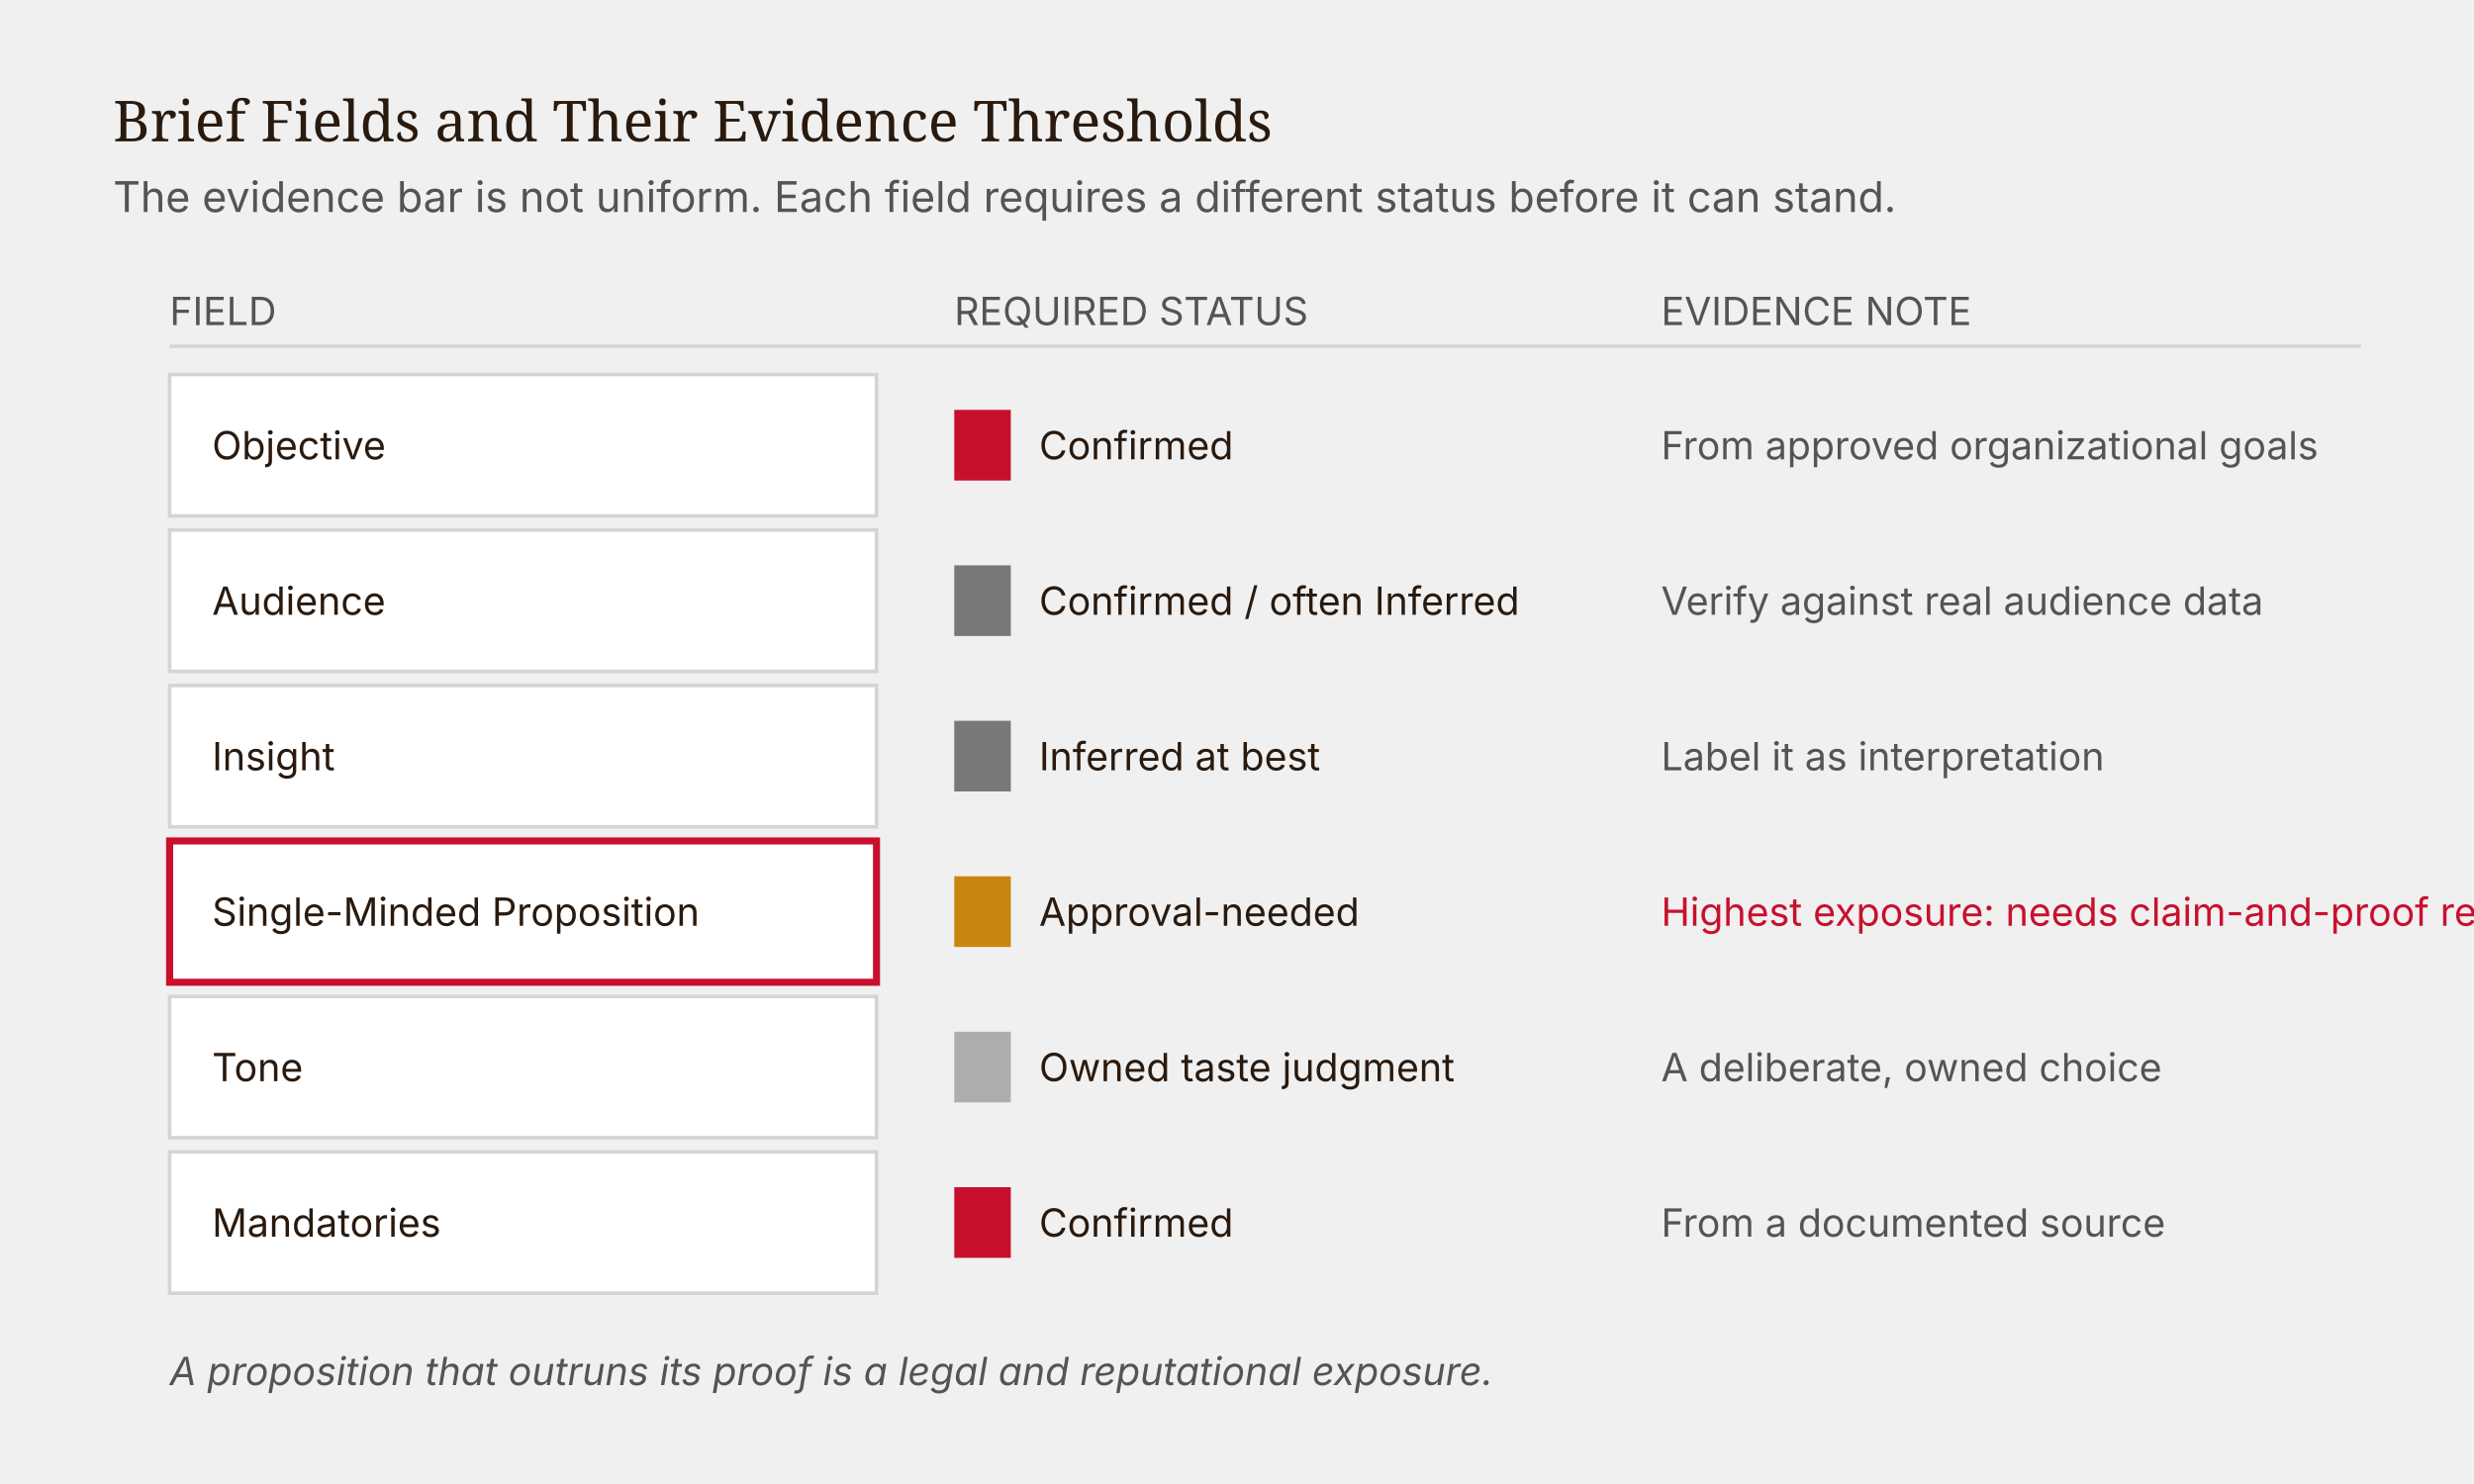
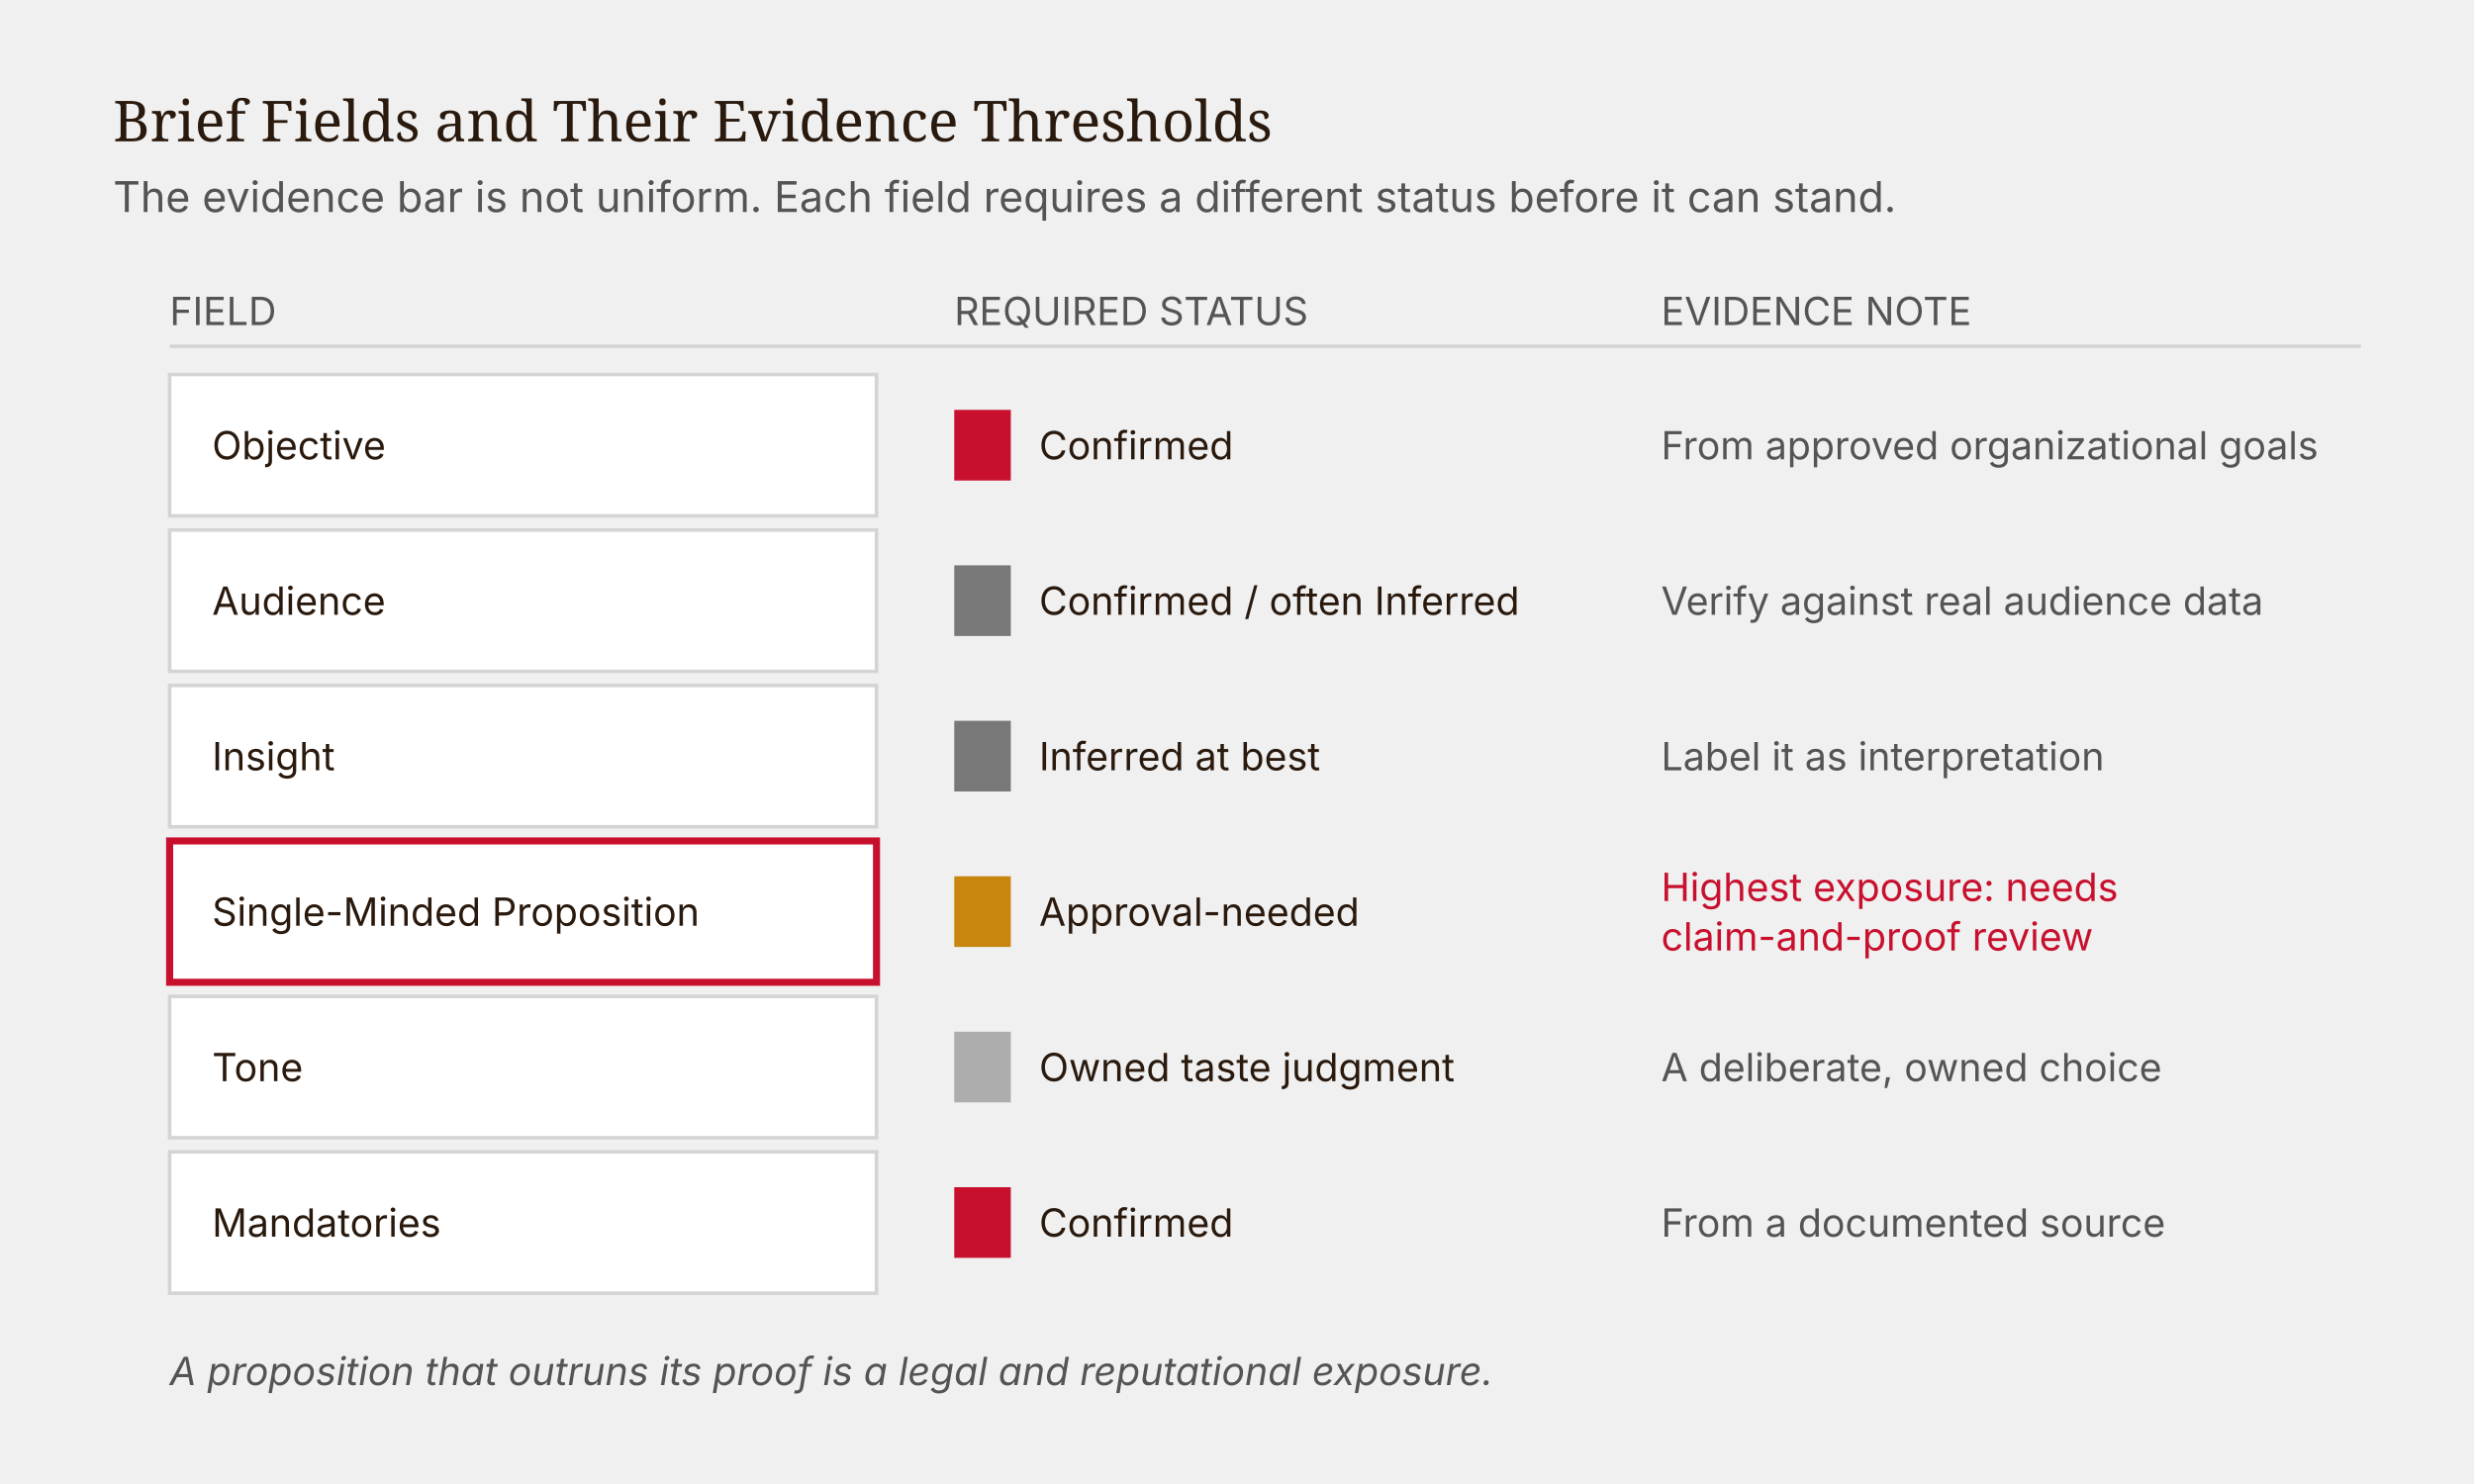
<svg xmlns="http://www.w3.org/2000/svg" viewBox="0 0 700 420" role="img" aria-labelledby="fig-title-02">
  <defs>
    <marker id="arrow" markerWidth="8" markerHeight="6" refX="7" refY="3" orient="auto">
      <polygon points="0 0, 8 3, 0 6" fill="#2a1a0e" />
    </marker>
  </defs>
  <text x="32" y="40" font-family="'EB Garamond','Garamond',Georgia,serif" font-size="16" fill="#2a1a0e">Brief Fields and Their Evidence Thresholds</text>
  <text x="32" y="60" font-family="'Inter',-apple-system,'Helvetica Neue',sans-serif" font-size="12" fill="#545454">The evidence bar is not uniform. Each field requires a different status before it can stand.</text>
  <text x="48" y="92" font-family="'Inter',-apple-system,'Helvetica Neue',sans-serif" font-size="11" fill="#545454">FIELD</text>
  <text x="270" y="92" font-family="'Inter',-apple-system,'Helvetica Neue',sans-serif" font-size="11" fill="#545454">REQUIRED STATUS</text>
  <text x="470" y="92" font-family="'Inter',-apple-system,'Helvetica Neue',sans-serif" font-size="11" fill="#545454">EVIDENCE NOTE</text>
  <line x1="48" y1="98" x2="668" y2="98" stroke="#D4D4D4" stroke-width="1" />
  <g font-family="'Inter',-apple-system,'Helvetica Neue',sans-serif" font-size="11" fill="#2a1a0e">
    <rect x="48" y="106" width="200" height="40" fill="#FFFFFF" stroke="#D4D4D4" stroke-width="1" />
    <text x="60" y="130">Objective</text>
    <rect x="270" y="116" width="16" height="20" fill="#C8102E" />
    <text x="294" y="130">Confirmed</text>
    <text x="470" y="130" fill="#545454">From approved organizational goals</text>
    <rect x="48" y="150" width="200" height="40" fill="#FFFFFF" stroke="#D4D4D4" stroke-width="1" />
    <text x="60" y="174">Audience</text>
    <rect x="270" y="160" width="16" height="20" fill="#787878" />
    <text x="294" y="174">Confirmed / often Inferred</text>
    <text x="470" y="174" fill="#545454">Verify against real audience data</text>
    <rect x="48" y="194" width="200" height="40" fill="#FFFFFF" stroke="#D4D4D4" stroke-width="1" />
    <text x="60" y="218">Insight</text>
    <rect x="270" y="204" width="16" height="20" fill="#787878" />
    <text x="294" y="218">Inferred at best</text>
    <text x="470" y="218" fill="#545454">Label it as interpretation</text>
    <rect x="48" y="238" width="200" height="40" fill="#FFFFFF" stroke="#C8102E" stroke-width="2" />
    <text x="60" y="262">Single-Minded Proposition</text>
    <rect x="270" y="248" width="16" height="20" fill="#C8860E" />
    <text x="294" y="262">Approval-needed</text>
-     <text x="470" y="262" fill="#C8102E">Highest exposure: needs claim-and-proof review</text>
+     <text x="470" y="255" fill="#C8102E">Highest exposure: needs</text>
+     <text x="470" y="269" fill="#C8102E">claim-and-proof review</text>
    <rect x="48" y="282" width="200" height="40" fill="#FFFFFF" stroke="#D4D4D4" stroke-width="1" />
    <text x="60" y="306">Tone</text>
    <rect x="270" y="292" width="16" height="20" fill="#ADADAD" />
    <text x="294" y="306">Owned taste judgment</text>
    <text x="470" y="306" fill="#545454">A deliberate, owned choice</text>
    <rect x="48" y="326" width="200" height="40" fill="#FFFFFF" stroke="#D4D4D4" stroke-width="1" />
    <text x="60" y="350">Mandatories</text>
    <rect x="270" y="336" width="16" height="20" fill="#C8102E" />
    <text x="294" y="350">Confirmed</text>
    <text x="470" y="350" fill="#545454">From a documented source</text>
  </g>
  <text x="48" y="392" font-family="'Inter',-apple-system,'Helvetica Neue',sans-serif" font-size="11" font-style="italic" fill="#545454">A proposition that outruns its proof is a legal and reputational exposure.</text>
</svg>
